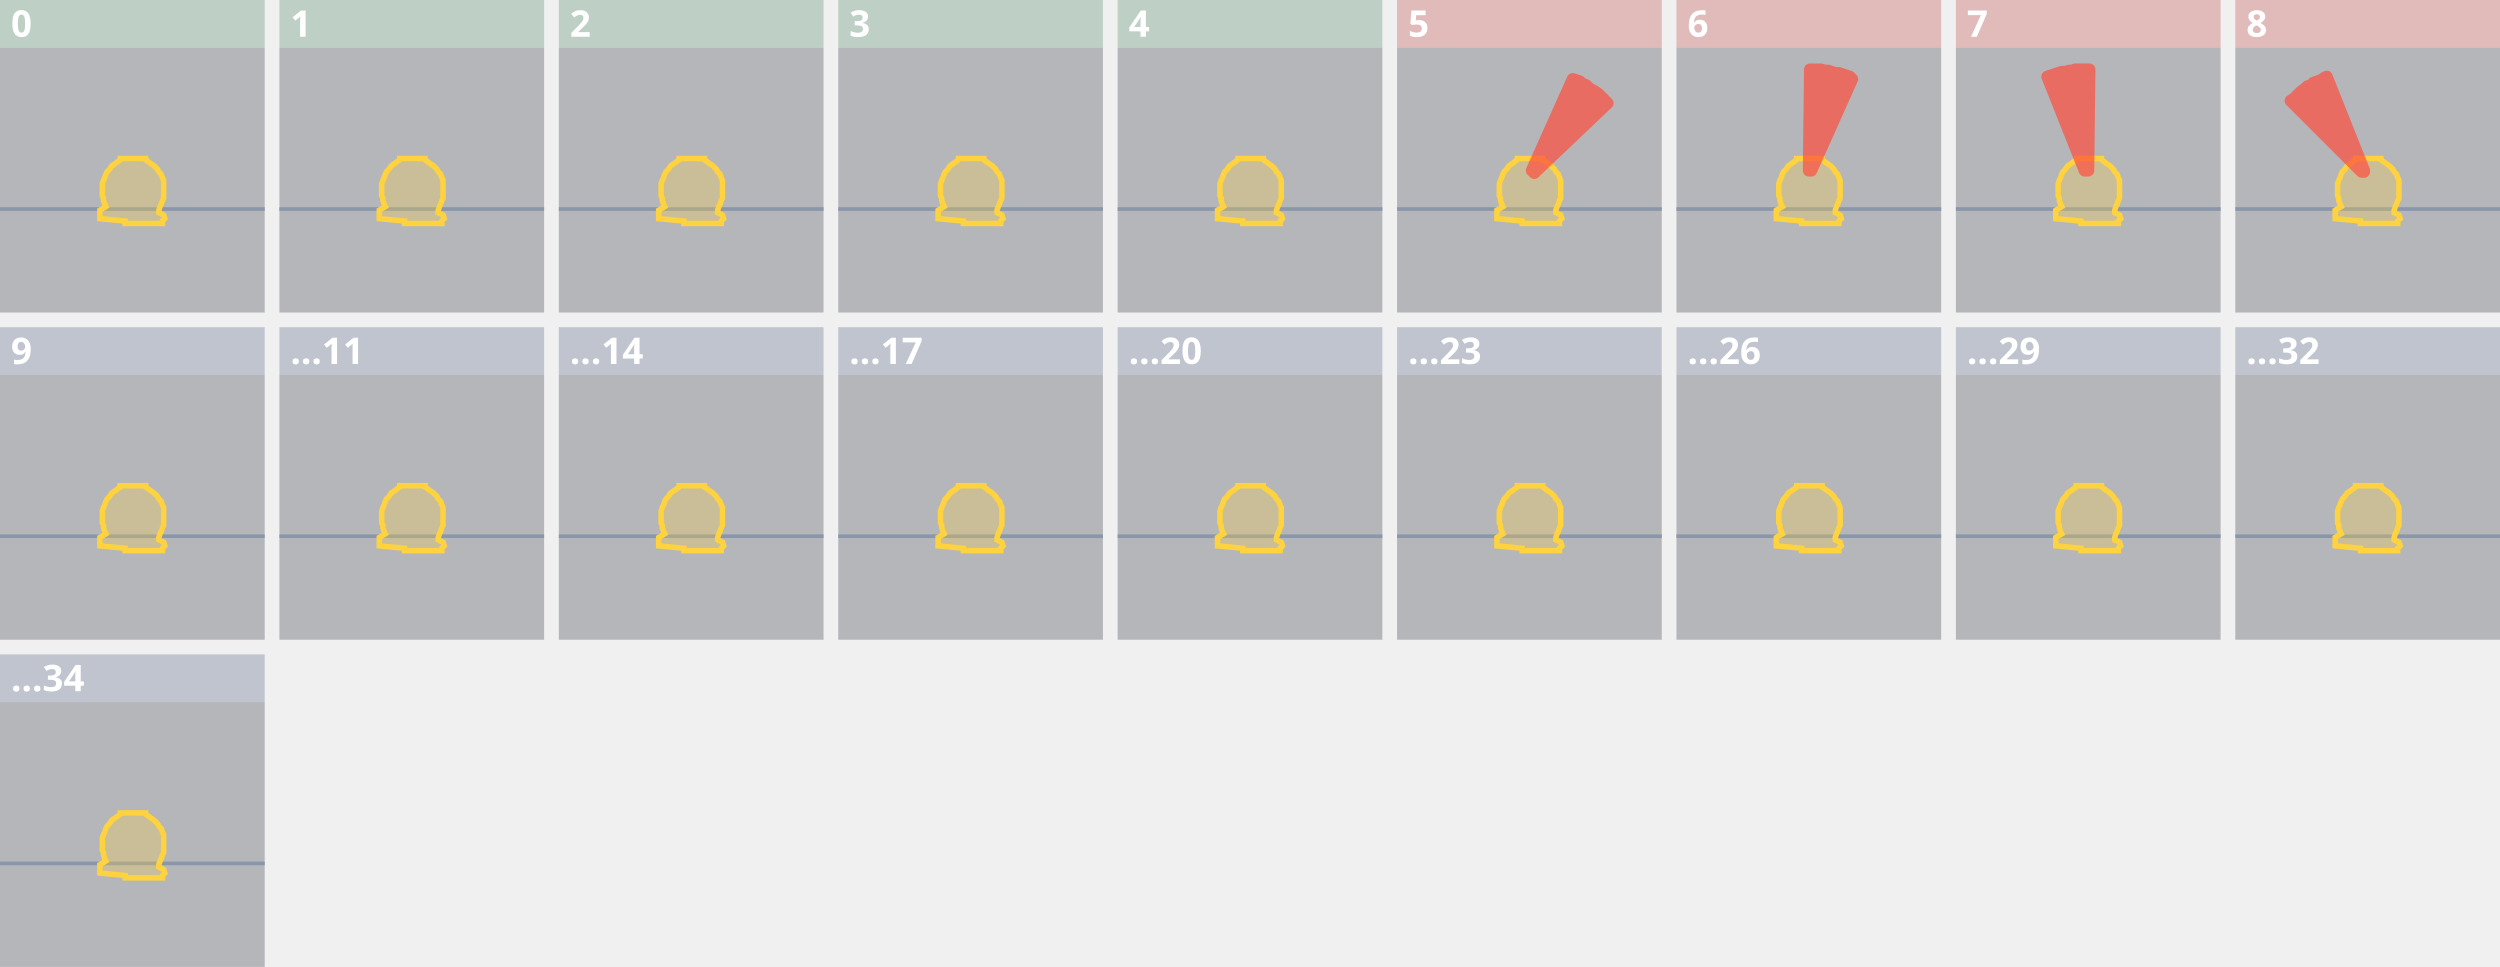
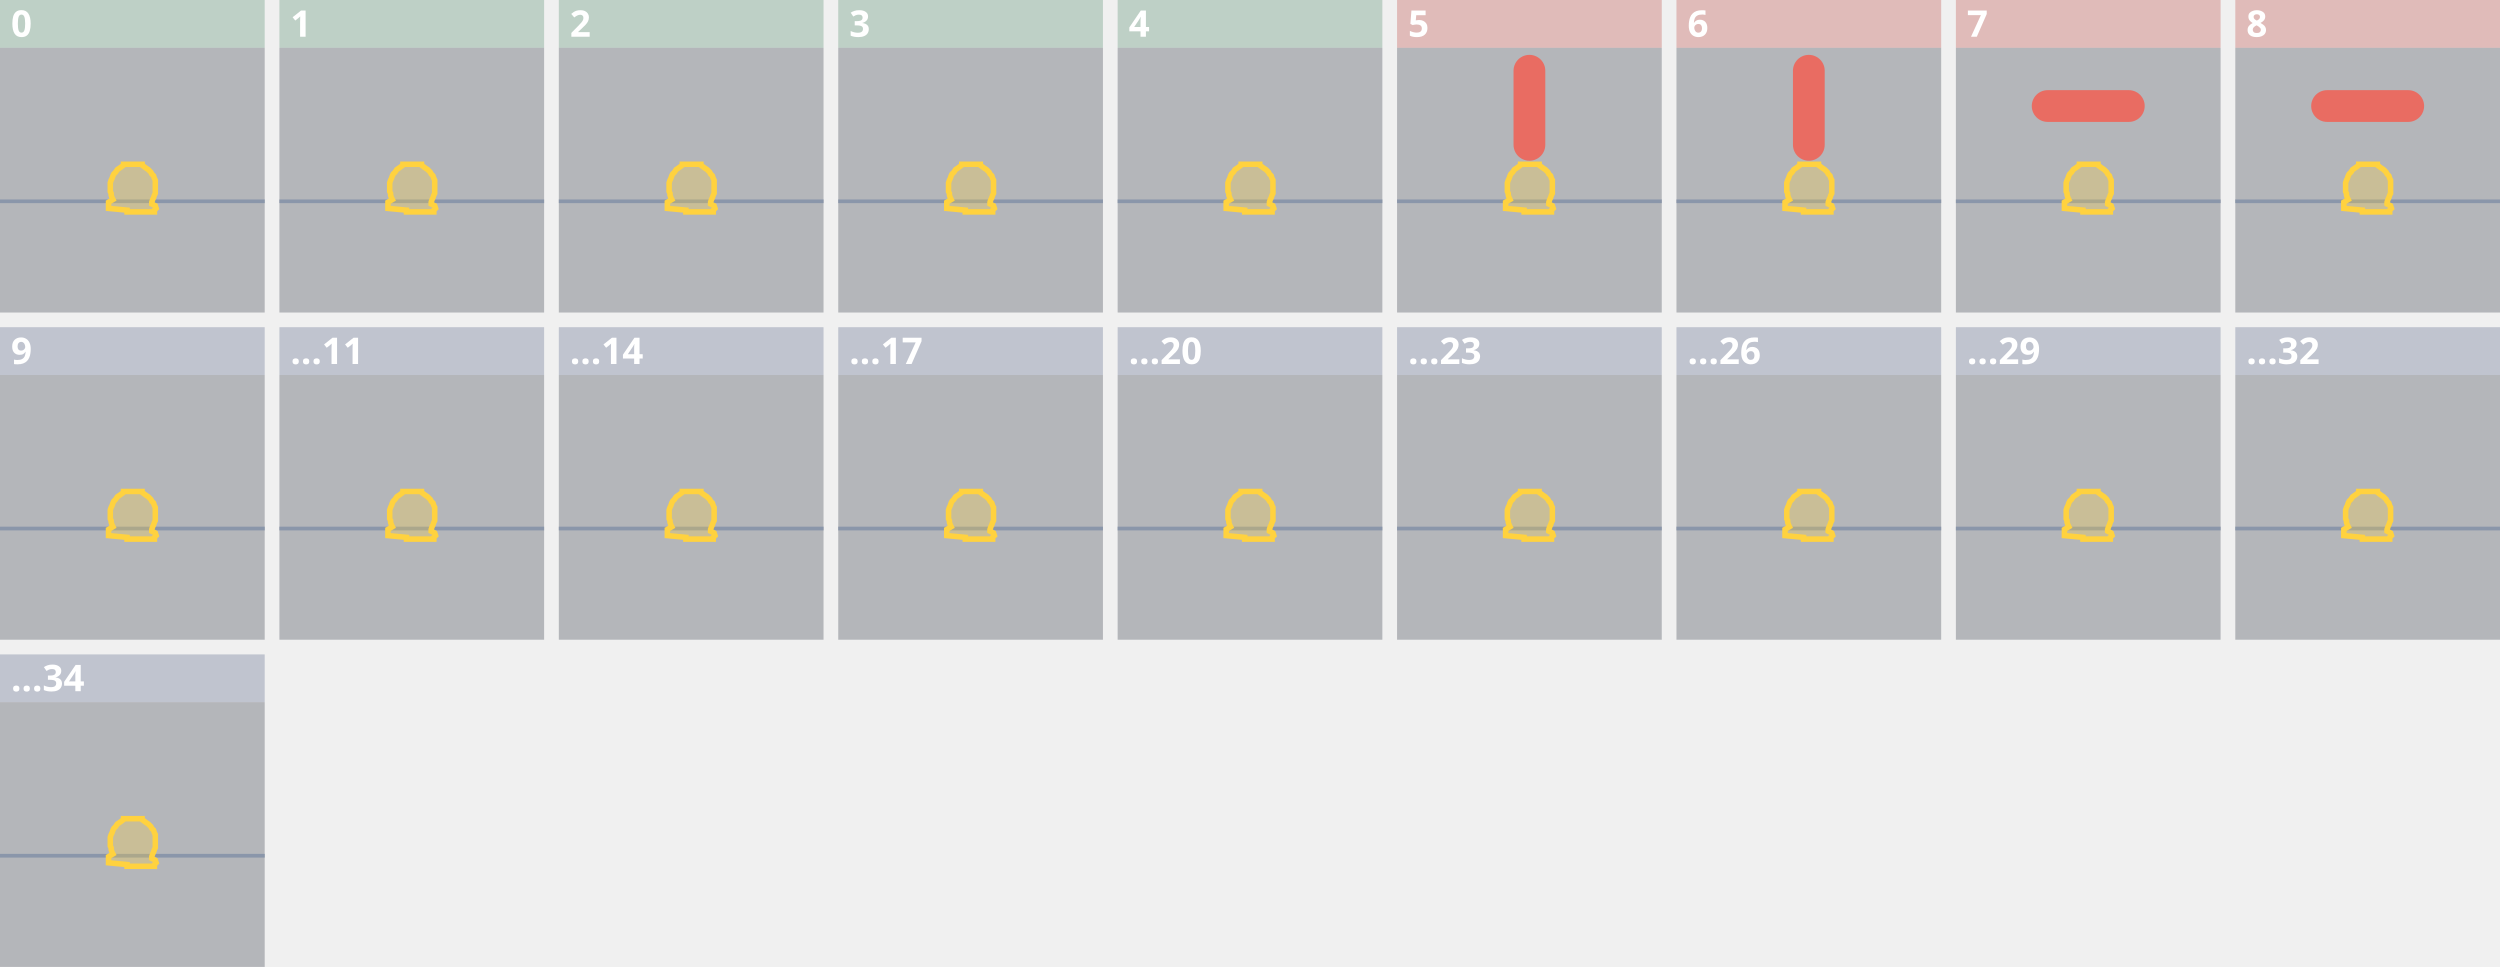
<svg xmlns="http://www.w3.org/2000/svg" viewBox="0 0 680 263" width="680" height="263">
-   <style>text{font:bold 10px sans-serif;fill:#ffffff}.k{fill:#1b2230}.g{stroke:#8a96aa;stroke-width:3.06}use{stroke-width:4.58;fill-opacity:.28}.u{stroke:#ffd23f;fill:#ffd23f}.v{stroke:#4ade80;fill:#4ade80;fill-opacity:.6}.a{stroke:#e879f9;fill:#e879f9}.o{stroke:#22d3ee;fill:#22d3ee;fill-opacity:.5}.H{color:#ff4d3d;fill:#ff4d3d;opacity:.7}.G{color:#3b9cff;fill:#3b9cff;opacity:.75}.S{color:#ffa630;fill:#ffa630;opacity:.75}.T{color:#ffa630;fill:none;stroke:#ffa630;stroke-width:6.11;stroke-dasharray:12.2}.P{color:#c49bff;fill:none;stroke:#c49bff;stroke-width:3.06;stroke-dasharray:9.2}</style>
+   <style>text{font:bold 10px sans-serif;fill:#ffffff}.k{fill:#1b2230}.g{stroke:#8a96aa;stroke-width:4.17}use{stroke-width:6.25;fill-opacity:.28}.u{stroke:#ffd23f;fill:#ffd23f}.v{stroke:#4ade80;fill:#4ade80;fill-opacity:.6}.a{stroke:#e879f9;fill:#e879f9}.o{stroke:#22d3ee;fill:#22d3ee;fill-opacity:.5}.H{color:#ff4d3d;fill:#ff4d3d;opacity:.7}.G{color:#3b9cff;fill:#3b9cff;opacity:.75}.S{color:#ffa630;fill:#ffa630;opacity:.75}.T{color:#ffa630;fill:none;stroke:#ffa630;stroke-width:8.33;stroke-dasharray:16.7}.P{color:#c49bff;fill:none;stroke:#c49bff;stroke-width:4.17;stroke-dasharray:12.5}</style>
  <defs>
    <path id="b0" d="M-10 -18L11 -18L11 -17L15 -14L18 -12L21 -9L22 -7L24 -5L25 -2L26 0L26 3L26 5L26 8L26 10L26 13L26 15L25 17L24 20L23 22L22 25L22 27L26 29L27 32L25 34L25 36L-6 36L-6 34L-27 32L-27 29L-27 27L-27 25L-22 22L-23 20L-24 17L-24 15L-25 13L-25 10L-25 8L-25 5L-25 3L-24 0L-23 -2L-22 -5L-21 -7L-19 -9L-17 -12L-14 -14L-10 -17Z" />
-     <rect id="K" x="-110" y="-110" width="220" height="220" class="k" />
+     <rect id="K" x="-150" y="-150" width="300" height="300" class="k" />
    <rect id="Ls" width="72" height="13" fill="#3f7d5a" />
    <rect id="La" width="72" height="13" fill="#b8332b" />
    <rect id="Le" width="72" height="13" fill="#46557a" />
  </defs>
  <use href="#Ls" x="0" y="0" />
  <text x="3" y="10">0</text>
-   <svg x="0" y="13" width="72" height="72" viewBox="-110 -110 220 220">
+   <svg x="0" y="13" width="72" height="72" viewBox="-150 -150 300 300">
    <use href="#K" />
-     <line x1="-110" y1="24" x2="110" y2="24" class="g" />
+     <line x1="-150" y1="24" x2="150" y2="24" class="g" />
    <use href="#b0" class="u" />
  </svg>
  <use href="#Ls" x="76" y="0" />
  <text x="79" y="10">1</text>
-   <svg x="76" y="13" width="72" height="72" viewBox="-110 -110 220 220">
+   <svg x="76" y="13" width="72" height="72" viewBox="-150 -150 300 300">
    <use href="#K" />
-     <line x1="-110" y1="24" x2="110" y2="24" class="g" />
+     <line x1="-150" y1="24" x2="150" y2="24" class="g" />
    <use href="#b0" class="u" />
  </svg>
  <use href="#Ls" x="152" y="0" />
  <text x="155" y="10">2</text>
-   <svg x="152" y="13" width="72" height="72" viewBox="-110 -110 220 220">
+   <svg x="152" y="13" width="72" height="72" viewBox="-150 -150 300 300">
    <use href="#K" />
-     <line x1="-110" y1="24" x2="110" y2="24" class="g" />
+     <line x1="-150" y1="24" x2="150" y2="24" class="g" />
    <use href="#b0" class="u" />
  </svg>
  <use href="#Ls" x="228" y="0" />
  <text x="231" y="10">3</text>
-   <svg x="228" y="13" width="72" height="72" viewBox="-110 -110 220 220">
+   <svg x="228" y="13" width="72" height="72" viewBox="-150 -150 300 300">
    <use href="#K" />
-     <line x1="-110" y1="24" x2="110" y2="24" class="g" />
+     <line x1="-150" y1="24" x2="150" y2="24" class="g" />
    <use href="#b0" class="u" />
  </svg>
  <use href="#Ls" x="304" y="0" />
  <text x="307" y="10">4</text>
-   <svg x="304" y="13" width="72" height="72" viewBox="-110 -110 220 220">
+   <svg x="304" y="13" width="72" height="72" viewBox="-150 -150 300 300">
    <use href="#K" />
-     <line x1="-110" y1="24" x2="110" y2="24" class="g" />
+     <line x1="-150" y1="24" x2="150" y2="24" class="g" />
    <use href="#b0" class="u" />
  </svg>
  <use href="#La" x="380" y="0" />
  <text x="383" y="10">5</text>
-   <svg x="380" y="13" width="72" height="72" viewBox="-110 -110 220 220">
+   <svg x="380" y="13" width="72" height="72" viewBox="-150 -150 300 300">
    <use href="#K" />
-     <line x1="-110" y1="24" x2="110" y2="24" class="g" />
+     <line x1="-150" y1="24" x2="150" y2="24" class="g" />
    <use href="#b0" class="u" />
    <g class="H">
-       <path d="M36 -84L39 -83L42 -82L44 -80L47 -79L49 -77L52 -75L54 -74L57 -72L59 -70L61 -68L63 -66L65 -64L4 -6L4 -6L4 -7L4 -7L3 -7L3 -7L3 -7L3 -7L3 -7L3 -7L2 -8L2 -8L2 -8Z" stroke="currentColor" stroke-width="10" stroke-linejoin="round" />
+       <line x1="0" y1="-40" x2="0" y2="-124" stroke="currentColor" stroke-width="36" stroke-linecap="round" />
    </g>
  </svg>
  <use href="#La" x="456" y="0" />
  <text x="459" y="10">6</text>
-   <svg x="456" y="13" width="72" height="72" viewBox="-110 -110 220 220">
+   <svg x="456" y="13" width="72" height="72" viewBox="-150 -150 300 300">
    <use href="#K" />
-     <line x1="-110" y1="24" x2="110" y2="24" class="g" />
+     <line x1="-150" y1="24" x2="150" y2="24" class="g" />
    <use href="#b0" class="u" />
    <g class="H">
-       <path d="M1 -92L4 -92L7 -92L10 -92L13 -91L16 -91L19 -90L22 -89L25 -89L28 -88L31 -87L34 -86L36 -84L2 -8L2 -8L2 -8L1 -8L1 -8L1 -8L1 -8L1 -8L1 -8L0 -8L0 -8L0 -8L0 -8Z" stroke="currentColor" stroke-width="10" stroke-linejoin="round" />
+       <line x1="0" y1="-40" x2="0" y2="-124" stroke="currentColor" stroke-width="36" stroke-linecap="round" />
    </g>
  </svg>
  <use href="#La" x="532" y="0" />
  <text x="535" y="10">7</text>
-   <svg x="532" y="13" width="72" height="72" viewBox="-110 -110 220 220">
+   <svg x="532" y="13" width="72" height="72" viewBox="-150 -150 300 300">
    <use href="#K" />
-     <line x1="-110" y1="24" x2="110" y2="24" class="g" />
+     <line x1="-150" y1="24" x2="150" y2="24" class="g" />
    <use href="#b0" class="u" />
    <g class="H">
-       <path d="M-34 -86L-31 -87L-28 -88L-25 -89L-22 -90L-19 -90L-16 -91L-13 -91L-11 -92L-8 -92L-5 -92L-2 -92L1 -92L0 -8L0 -8L-1 -8L-1 -8L-1 -8L-1 -8L-1 -8L-2 -8L-2 -8L-2 -8L-2 -8L-2 -8L-3 -8Z" stroke="currentColor" stroke-width="10" stroke-linejoin="round" />
+       <line x1="-46" y1="-84" x2="46" y2="-84" stroke="currentColor" stroke-width="36" stroke-linecap="round" />
    </g>
  </svg>
  <use href="#La" x="608" y="0" />
  <text x="611" y="10">8</text>
-   <svg x="608" y="13" width="72" height="72" viewBox="-110 -110 220 220">
+   <svg x="608" y="13" width="72" height="72" viewBox="-150 -150 300 300">
    <use href="#K" />
-     <line x1="-110" y1="24" x2="110" y2="24" class="g" />
+     <line x1="-150" y1="24" x2="150" y2="24" class="g" />
    <use href="#b0" class="u" />
    <g class="H">
-       <path d="M-64 -66L-61 -68L-59 -70L-57 -72L-55 -74L-52 -76L-50 -78L-47 -79L-45 -81L-42 -82L-39 -83L-36 -85L-34 -86L-3 -8L-3 -8L-3 -8L-3 -8L-3 -7L-4 -7L-4 -7L-4 -7L-4 -7L-4 -7L-4 -7L-4 -7L-5 -7Z" stroke="currentColor" stroke-width="10" stroke-linejoin="round" />
+       <line x1="-46" y1="-84" x2="46" y2="-84" stroke="currentColor" stroke-width="36" stroke-linecap="round" />
    </g>
  </svg>
  <use href="#Le" x="0" y="89" />
  <text x="3" y="99">9</text>
-   <svg x="0" y="102" width="72" height="72" viewBox="-110 -110 220 220">
+   <svg x="0" y="102" width="72" height="72" viewBox="-150 -150 300 300">
    <use href="#K" />
-     <line x1="-110" y1="24" x2="110" y2="24" class="g" />
+     <line x1="-150" y1="24" x2="150" y2="24" class="g" />
    <use href="#b0" class="u" />
  </svg>
  <use href="#Le" x="76" y="89" />
  <text x="79" y="99">…11</text>
-   <svg x="76" y="102" width="72" height="72" viewBox="-110 -110 220 220">
+   <svg x="76" y="102" width="72" height="72" viewBox="-150 -150 300 300">
    <use href="#K" />
-     <line x1="-110" y1="24" x2="110" y2="24" class="g" />
+     <line x1="-150" y1="24" x2="150" y2="24" class="g" />
    <use href="#b0" class="u" />
  </svg>
  <use href="#Le" x="152" y="89" />
  <text x="155" y="99">…14</text>
-   <svg x="152" y="102" width="72" height="72" viewBox="-110 -110 220 220">
+   <svg x="152" y="102" width="72" height="72" viewBox="-150 -150 300 300">
    <use href="#K" />
-     <line x1="-110" y1="24" x2="110" y2="24" class="g" />
+     <line x1="-150" y1="24" x2="150" y2="24" class="g" />
    <use href="#b0" class="u" />
  </svg>
  <use href="#Le" x="228" y="89" />
  <text x="231" y="99">…17</text>
-   <svg x="228" y="102" width="72" height="72" viewBox="-110 -110 220 220">
+   <svg x="228" y="102" width="72" height="72" viewBox="-150 -150 300 300">
    <use href="#K" />
-     <line x1="-110" y1="24" x2="110" y2="24" class="g" />
+     <line x1="-150" y1="24" x2="150" y2="24" class="g" />
    <use href="#b0" class="u" />
  </svg>
  <use href="#Le" x="304" y="89" />
  <text x="307" y="99">…20</text>
-   <svg x="304" y="102" width="72" height="72" viewBox="-110 -110 220 220">
+   <svg x="304" y="102" width="72" height="72" viewBox="-150 -150 300 300">
    <use href="#K" />
-     <line x1="-110" y1="24" x2="110" y2="24" class="g" />
+     <line x1="-150" y1="24" x2="150" y2="24" class="g" />
    <use href="#b0" class="u" />
  </svg>
  <use href="#Le" x="380" y="89" />
  <text x="383" y="99">…23</text>
-   <svg x="380" y="102" width="72" height="72" viewBox="-110 -110 220 220">
+   <svg x="380" y="102" width="72" height="72" viewBox="-150 -150 300 300">
    <use href="#K" />
-     <line x1="-110" y1="24" x2="110" y2="24" class="g" />
+     <line x1="-150" y1="24" x2="150" y2="24" class="g" />
    <use href="#b0" class="u" />
  </svg>
  <use href="#Le" x="456" y="89" />
  <text x="459" y="99">…26</text>
-   <svg x="456" y="102" width="72" height="72" viewBox="-110 -110 220 220">
+   <svg x="456" y="102" width="72" height="72" viewBox="-150 -150 300 300">
    <use href="#K" />
-     <line x1="-110" y1="24" x2="110" y2="24" class="g" />
+     <line x1="-150" y1="24" x2="150" y2="24" class="g" />
    <use href="#b0" class="u" />
  </svg>
  <use href="#Le" x="532" y="89" />
  <text x="535" y="99">…29</text>
-   <svg x="532" y="102" width="72" height="72" viewBox="-110 -110 220 220">
+   <svg x="532" y="102" width="72" height="72" viewBox="-150 -150 300 300">
    <use href="#K" />
-     <line x1="-110" y1="24" x2="110" y2="24" class="g" />
+     <line x1="-150" y1="24" x2="150" y2="24" class="g" />
    <use href="#b0" class="u" />
  </svg>
  <use href="#Le" x="608" y="89" />
  <text x="611" y="99">…32</text>
-   <svg x="608" y="102" width="72" height="72" viewBox="-110 -110 220 220">
+   <svg x="608" y="102" width="72" height="72" viewBox="-150 -150 300 300">
    <use href="#K" />
-     <line x1="-110" y1="24" x2="110" y2="24" class="g" />
+     <line x1="-150" y1="24" x2="150" y2="24" class="g" />
    <use href="#b0" class="u" />
  </svg>
  <use href="#Le" x="0" y="178" />
  <text x="3" y="188">…34</text>
-   <svg x="0" y="191" width="72" height="72" viewBox="-110 -110 220 220">
+   <svg x="0" y="191" width="72" height="72" viewBox="-150 -150 300 300">
    <use href="#K" />
-     <line x1="-110" y1="24" x2="110" y2="24" class="g" />
+     <line x1="-150" y1="24" x2="150" y2="24" class="g" />
    <use href="#b0" class="u" />
  </svg>
</svg>
